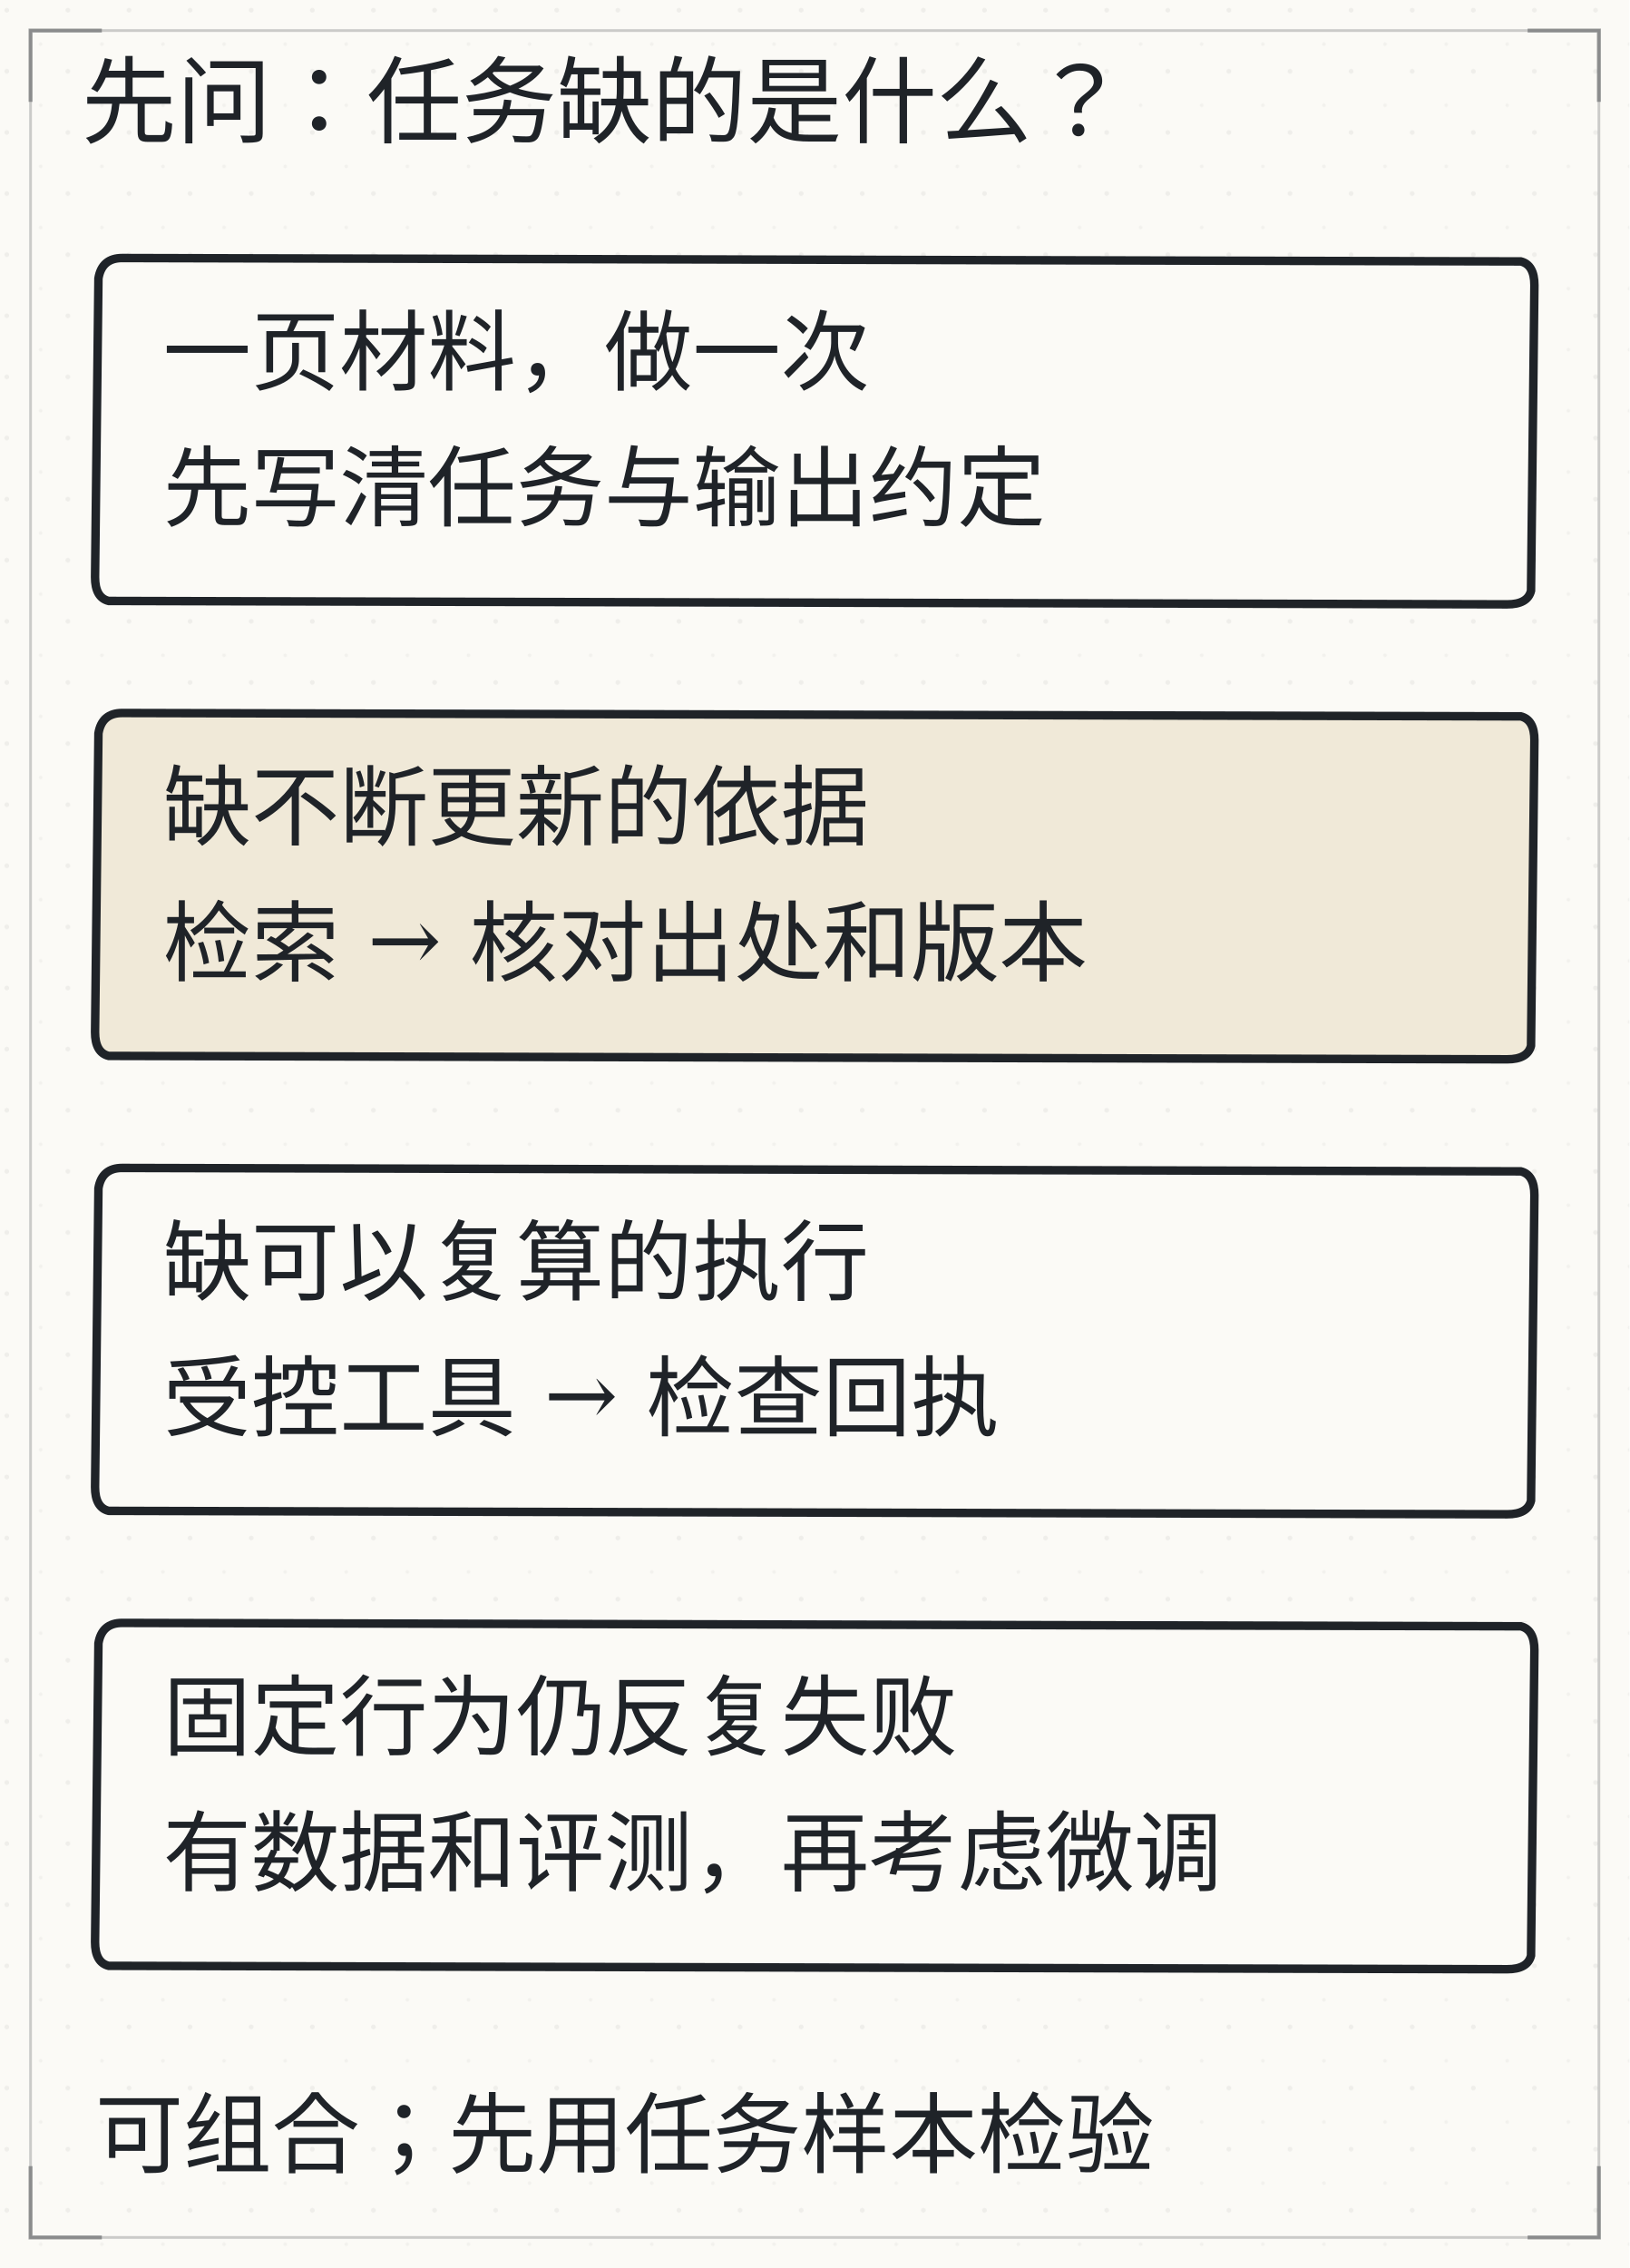
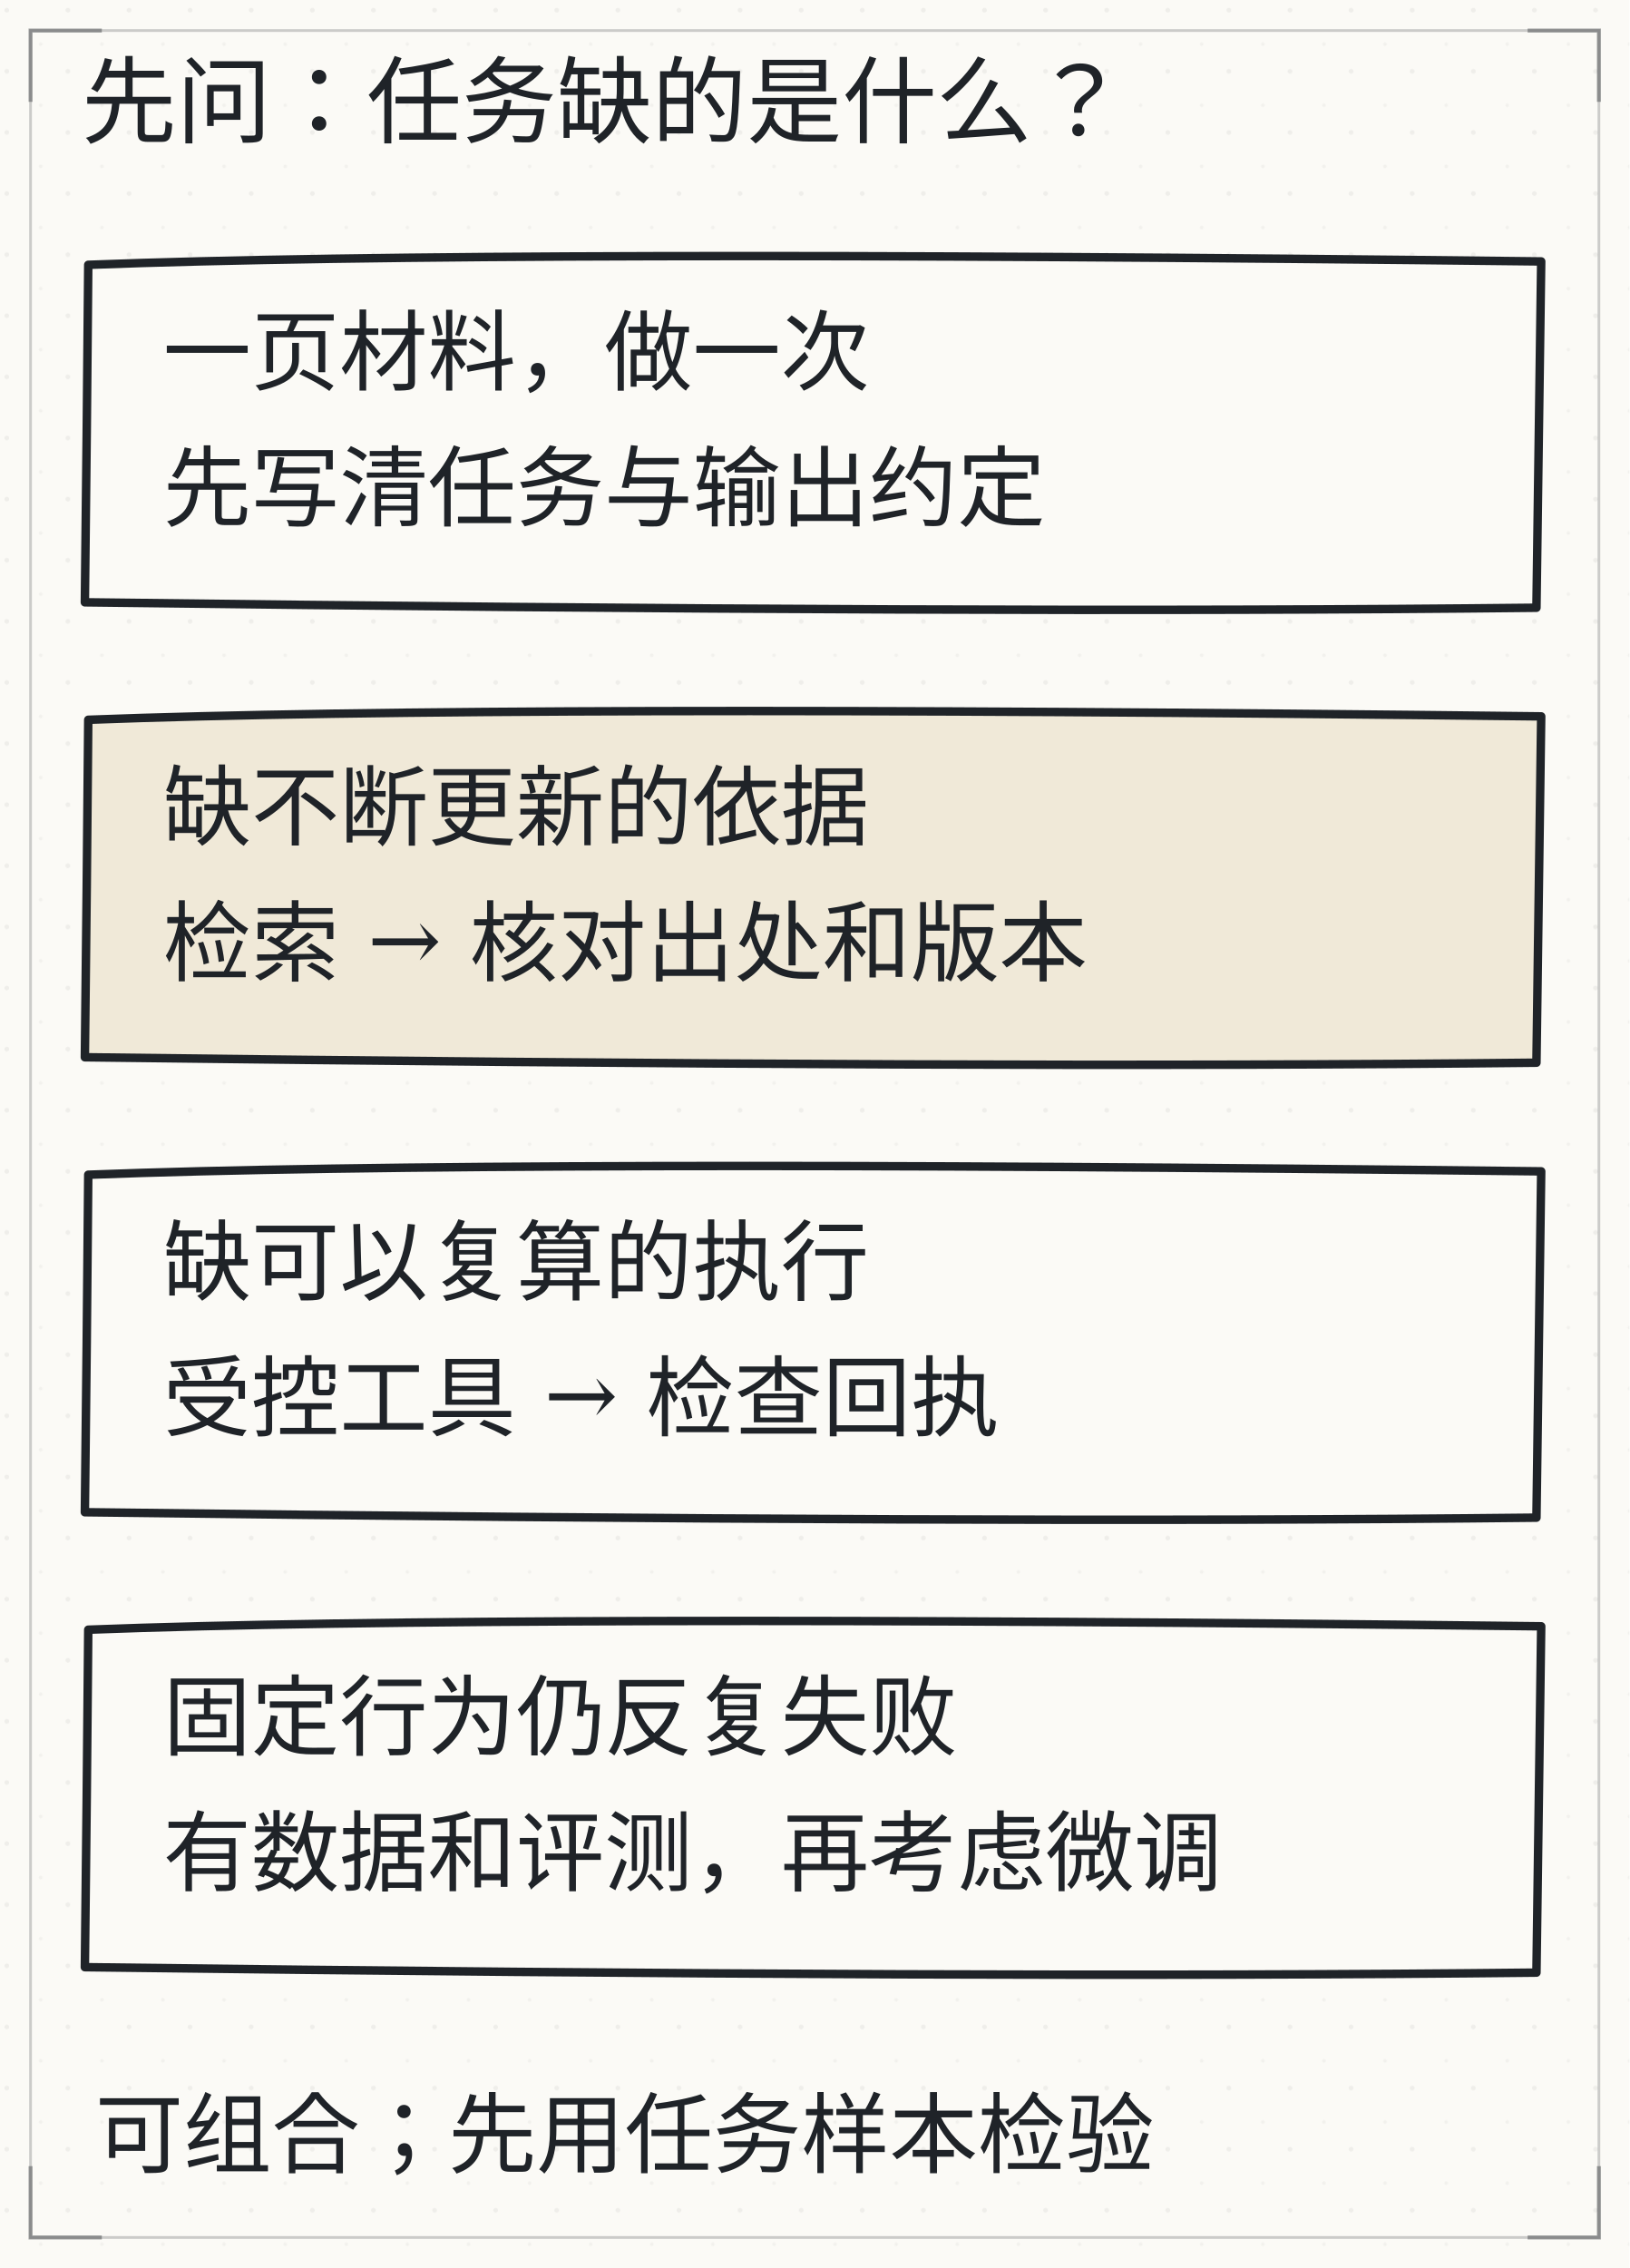
<svg xmlns="http://www.w3.org/2000/svg" width="480" height="668" viewBox="0 0 480 668" role="img" aria-labelledby="title desc">
  <defs>
    <marker id="arrow" markerWidth="8" markerHeight="8" refX="6" refY="3" orient="auto">
      <path d="M0 0 L6 3 L0 6" fill="none" stroke="#1f2328" stroke-width="1.5" />
    </marker>
  </defs>
  <defs>
    <pattern id="figure-grain" width="18" height="18" patternUnits="userSpaceOnUse">
      <circle cx="2" cy="3" r=".7" fill="#1f2328" opacity=".16" />
      <circle cx="12" cy="13" r=".55" fill="#1f2328" opacity=".11" />
    </pattern>
  </defs>
  <rect width="480" height="668" fill="#fbfaf6" />
  <rect width="480" height="668" fill="url(#figure-grain)" opacity=".34" />
  <rect x="9" y="9" width="462" height="650" fill="none" stroke="#1f2328" stroke-width=".8" opacity=".22" />
  <path d="M9 30 V9 H30 M450 9 H471 V30 M9 638 V659 H30 M450 659 H471 V638" fill="none" stroke="#1f2328" stroke-width="1.2" opacity=".38" />
  <g font-family="'Noto Serif SC','Source Han Serif SC','Songti SC','SimSun',serif" fill="#1f2328">
    <text x="24" y="40" font-size="28">先问：任务缺的是什么？</text>
-     <path d="M36 76 L448 77 Q452 78 452 84 L451 174 Q450 178 444 178 L32 177 Q28 176 28 170 L29 82 Q30 76 36 76 Z" fill="#fbfaf6" stroke="#1f2328" stroke-width="2.5" />
+     <path d="M26 78 Q146.72 73.4 454 77 L452.6 179 Q290.88 180.8 25 177.4 Q25.6 127 26 78 Z" fill="#fbfaf6" stroke="#1f2328" stroke-width="2.5" stroke-linejoin="round" />
    <text x="48" y="113" font-size="26">一页材料，做一次</text>
    <text x="48" y="153" font-size="26">先写清任务与输出约定</text>
-     <path d="M36 210 L448 211 Q452 212 452 218 L451 308 Q450 312 444 312 L32 311 Q28 310 28 304 L29 216 Q30 210 36 210 Z" fill="#f0e9d8" stroke="#1f2328" stroke-width="2.5" />
+     <path d="M26 212 Q146.72 207.4 454 211 L452.6 313 Q290.88 314.8 25 311.4 Q25.6 261 26 212 Z" fill="#f0e9d8" stroke="#1f2328" stroke-width="2.5" stroke-linejoin="round" />
    <text x="48" y="247" font-size="26">缺不断更新的依据</text>
    <text x="48" y="287" font-size="26">检索 → 核对出处和版本</text>
-     <path d="M36 344 L448 345 Q452 346 452 352 L451 442 Q450 446 444 446 L32 445 Q28 444 28 438 L29 350 Q30 344 36 344 Z" fill="#fbfaf6" stroke="#1f2328" stroke-width="2.5" />
+     <path d="M26 346 Q146.72 341.4 454 345 L452.6 447 Q290.88 448.8 25 445.4 Q25.6 395 26 346 Z" fill="#fbfaf6" stroke="#1f2328" stroke-width="2.5" stroke-linejoin="round" />
    <text x="48" y="381" font-size="26">缺可以复算的执行</text>
    <text x="48" y="421" font-size="26">受控工具 → 检查回执</text>
-     <path d="M36 478 L448 479 Q452 480 452 486 L451 576 Q450 580 444 580 L32 579 Q28 578 28 572 L29 484 Q30 478 36 478 Z" fill="#fbfaf6" stroke="#1f2328" stroke-width="2.5" />
+     <path d="M26 480 Q146.72 475.4 454 479 L452.6 581 Q290.88 582.8 25 579.4 Q25.6 529 26 480 Z" fill="#fbfaf6" stroke="#1f2328" stroke-width="2.5" stroke-linejoin="round" />
    <text x="48" y="515" font-size="26">固定行为仍反复失败</text>
    <text x="48" y="555" font-size="26">有数据和评测，再考虑微调</text>
    <text x="28" y="638" font-size="26">可组合；先用任务样本检验</text>
    <g pointer-events="none">
      <rect x="24" y="72" width="432" height="110" rx="10" fill="none" stroke="#B4472F" stroke-width="4" opacity="0">
        <animate attributeName="opacity" values="0;0.85;0.85;0" keyTimes="0;0.12;0.8;1" dur="10.4s" begin="0.00s" repeatCount="indefinite" />
      </rect>
      <rect x="24" y="206" width="432" height="110" rx="10" fill="none" stroke="#B4472F" stroke-width="4" opacity="0">
        <animate attributeName="opacity" values="0;0.85;0.85;0" keyTimes="0;0.12;0.8;1" dur="10.4s" begin="2.60s" repeatCount="indefinite" />
      </rect>
      <rect x="24" y="340" width="432" height="110" rx="10" fill="none" stroke="#B4472F" stroke-width="4" opacity="0">
        <animate attributeName="opacity" values="0;0.85;0.85;0" keyTimes="0;0.12;0.8;1" dur="10.4s" begin="5.20s" repeatCount="indefinite" />
      </rect>
      <rect x="24" y="474" width="432" height="110" rx="10" fill="none" stroke="#B4472F" stroke-width="4" opacity="0">
        <animate attributeName="opacity" values="0;0.85;0.85;0" keyTimes="0;0.12;0.8;1" dur="10.4s" begin="7.80s" repeatCount="indefinite" />
      </rect>
    </g>
  </g>
</svg>
